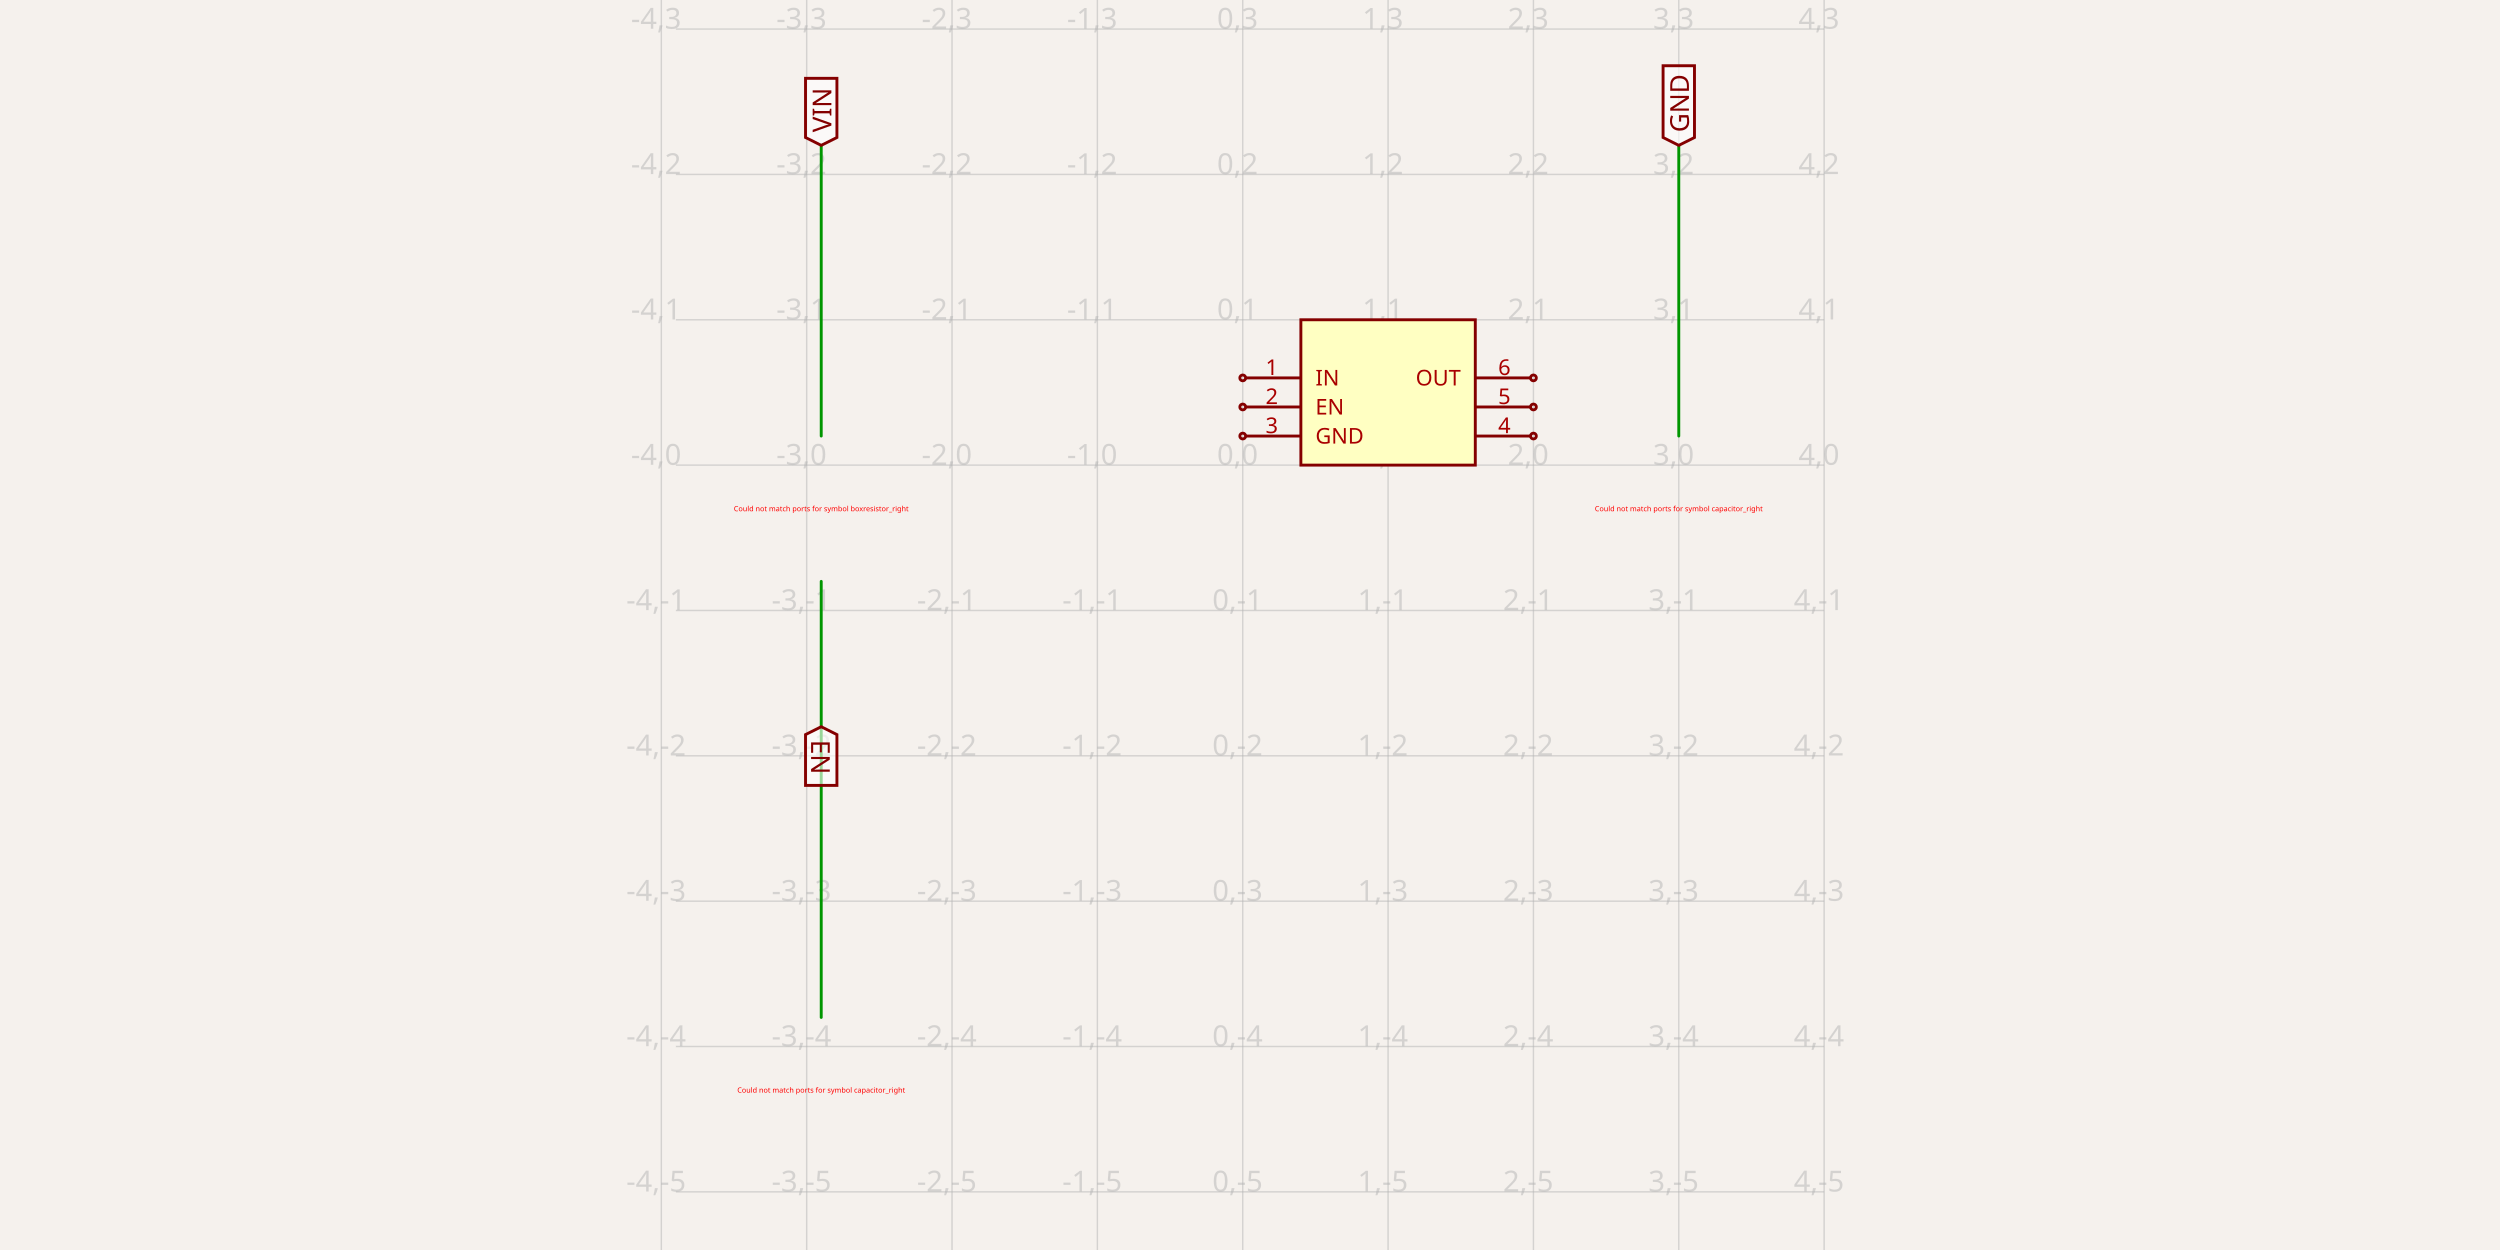
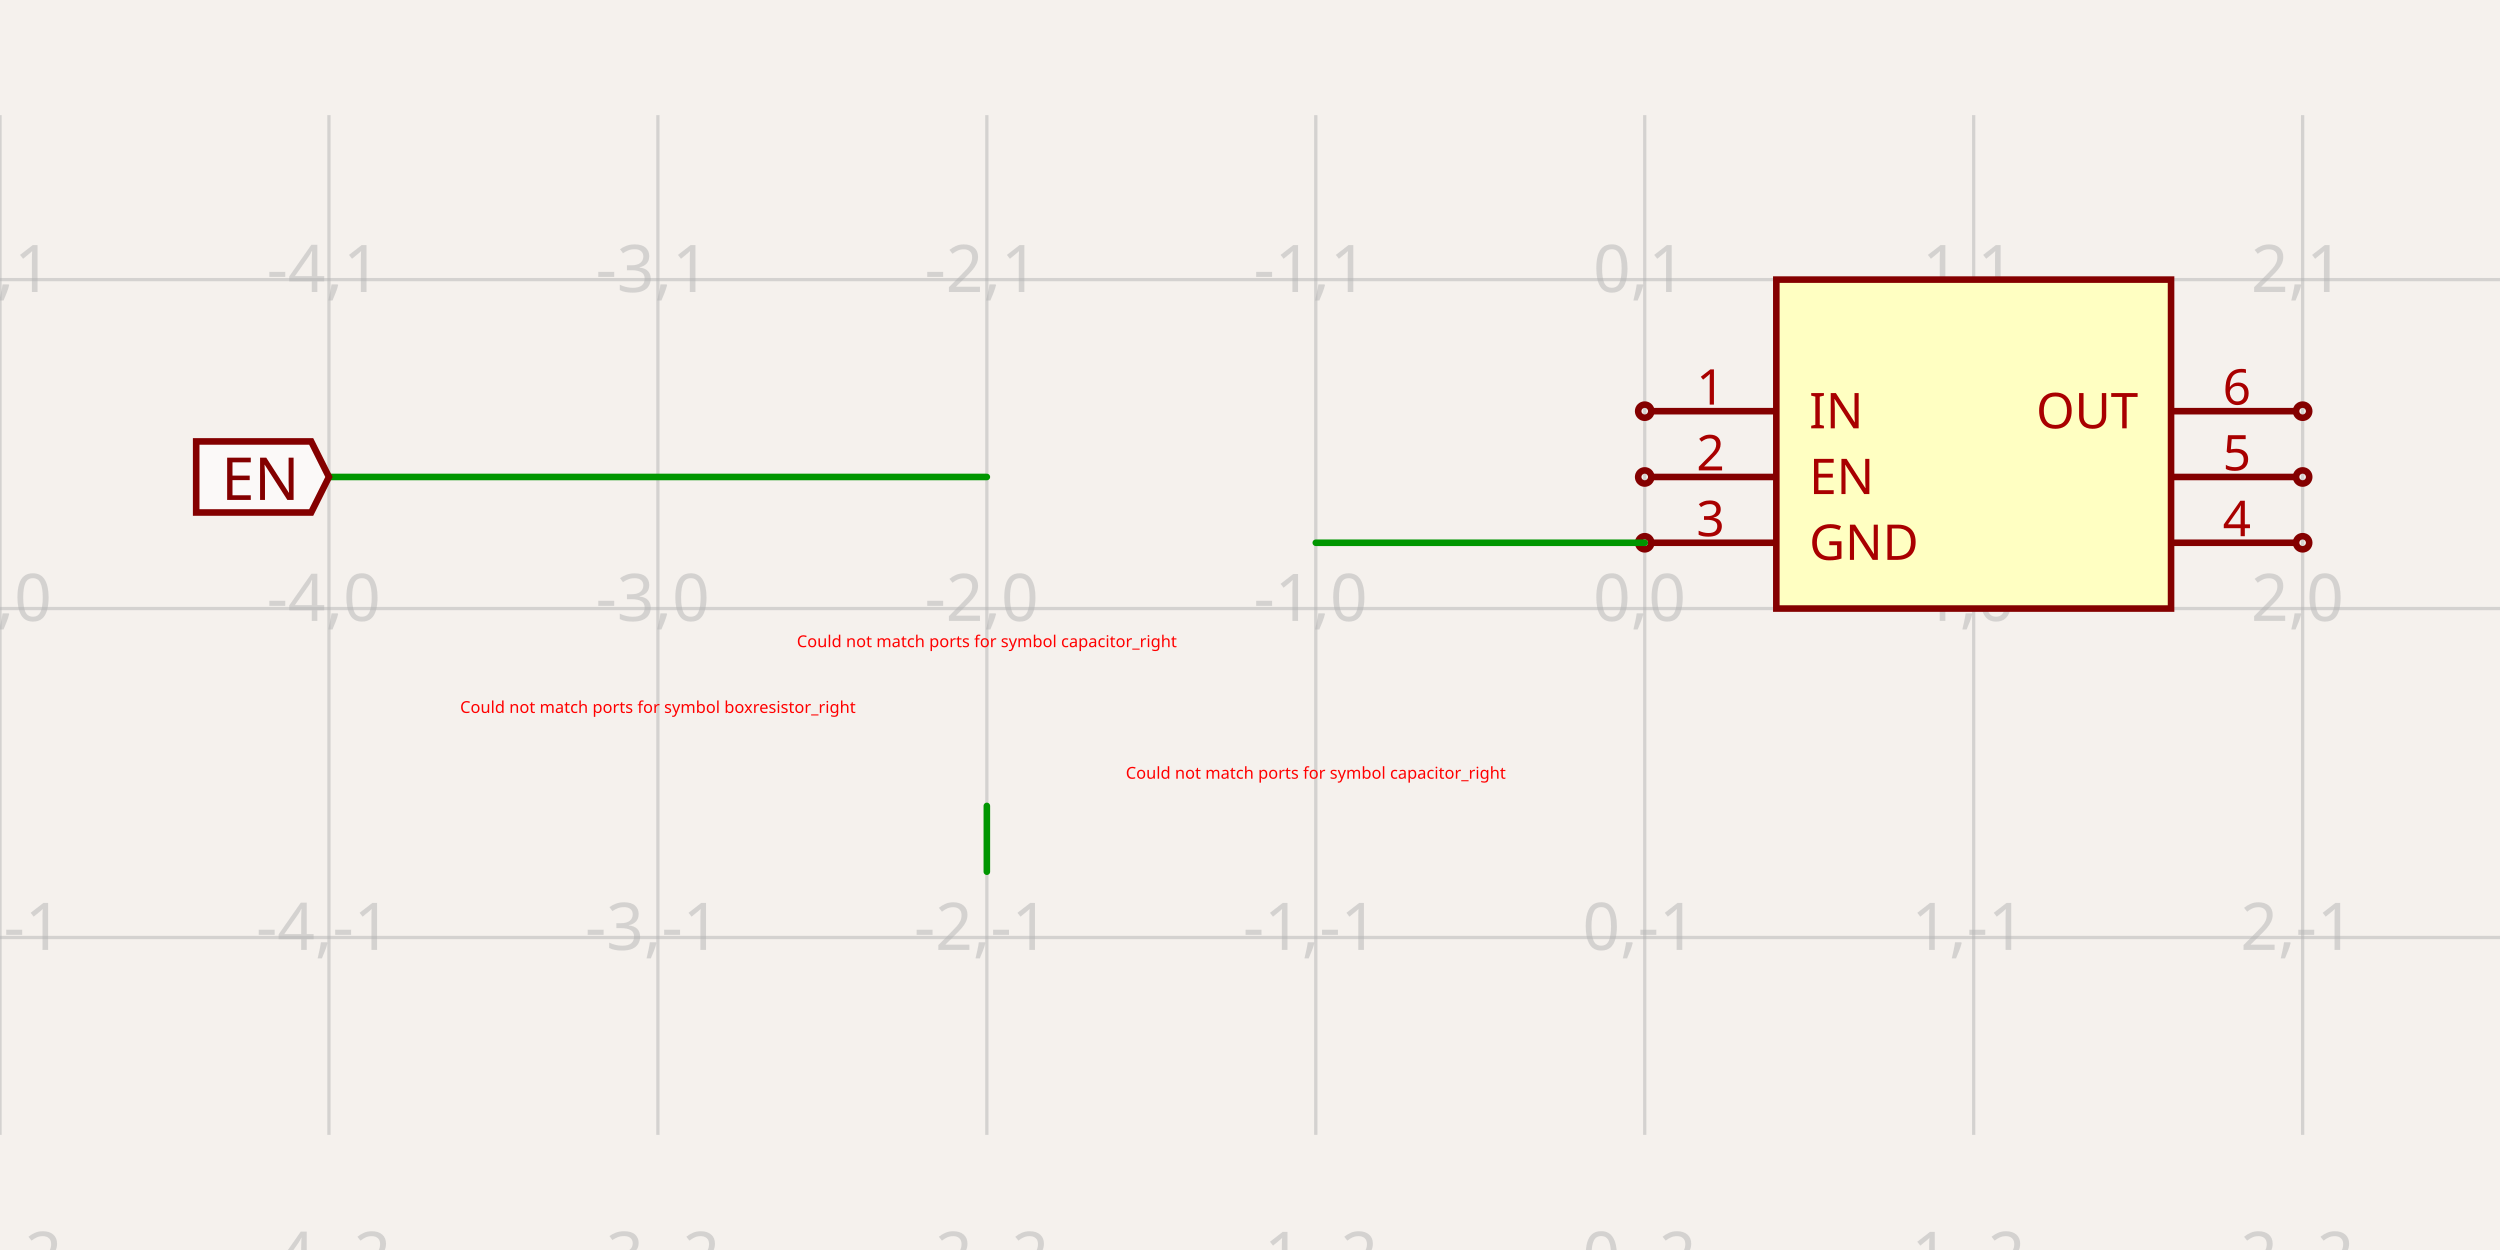
- <svg xmlns="http://www.w3.org/2000/svg" width="1200" height="600" style="background-color: rgb(245, 241, 237)" data-real-to-screen-transform="matrix(69.7674418605,0,0,-69.7674418605,596.511627907,223.2558139535)">
+ <svg xmlns="http://www.w3.org/2000/svg" width="1200" height="600" style="background-color: rgb(245, 241, 237)" data-real-to-screen-transform="matrix(157.8947368421,0,0,-157.8947368421,789.4736842105,292.1052631579)">
  <style>
              .boundary { fill: rgb(245, 241, 237); }
              .schematic-boundary { fill: none; stroke: #fff; }
              .component { fill: none; stroke: rgb(132, 0, 0); }
              .chip { fill: rgb(255, 255, 194); stroke: rgb(132, 0, 0); }
              .component-pin { fill: none; stroke: rgb(132, 0, 0); }
              .trace:hover {
                filter: invert(1);
              }
              .trace:hover .trace-crossing-outline {
                opacity: 0;
              }
              .text { font-family: sans-serif; fill: rgb(0, 150, 0); }
              .pin-number { fill: rgb(169, 0, 0); }
              .port-label { fill: rgb(0, 100, 100); }
              .component-name { fill: rgb(0, 100, 100); }
            </style>
  <rect class="boundary" x="0" y="0" width="1200" height="600" />
  <g class="grid">
-     <line x1="317.442" y1="600" x2="317.442" y2="-1.000159954855917e-10" stroke="rgb(181, 181, 181)" stroke-width="0.698" stroke-opacity="0.5" />
-     <line x1="387.209" y1="600" x2="387.209" y2="-1.000159954855917e-10" stroke="rgb(181, 181, 181)" stroke-width="0.698" stroke-opacity="0.5" />
-     <line x1="456.977" y1="600" x2="456.977" y2="-1.000159954855917e-10" stroke="rgb(181, 181, 181)" stroke-width="0.698" stroke-opacity="0.5" />
-     <line x1="526.744" y1="600" x2="526.744" y2="-1.000159954855917e-10" stroke="rgb(181, 181, 181)" stroke-width="0.698" stroke-opacity="0.5" />
-     <line x1="596.512" y1="600" x2="596.512" y2="-1.000159954855917e-10" stroke="rgb(181, 181, 181)" stroke-width="0.698" stroke-opacity="0.5" />
-     <line x1="666.279" y1="600" x2="666.279" y2="-1.000159954855917e-10" stroke="rgb(181, 181, 181)" stroke-width="0.698" stroke-opacity="0.5" />
-     <line x1="736.047" y1="600" x2="736.047" y2="-1.000159954855917e-10" stroke="rgb(181, 181, 181)" stroke-width="0.698" stroke-opacity="0.5" />
-     <line x1="805.814" y1="600" x2="805.814" y2="-1.000159954855917e-10" stroke="rgb(181, 181, 181)" stroke-width="0.698" stroke-opacity="0.5" />
-     <line x1="875.581" y1="600" x2="875.581" y2="-1.000159954855917e-10" stroke="rgb(181, 181, 181)" stroke-width="0.698" stroke-opacity="0.5" />
-     <line x1="324.419" y1="641.86" x2="875.581" y2="641.86" stroke="rgb(181, 181, 181)" stroke-width="0.698" stroke-opacity="0.5" />
-     <line x1="324.419" y1="572.093" x2="875.581" y2="572.093" stroke="rgb(181, 181, 181)" stroke-width="0.698" stroke-opacity="0.5" />
-     <line x1="324.419" y1="502.326" x2="875.581" y2="502.326" stroke="rgb(181, 181, 181)" stroke-width="0.698" stroke-opacity="0.5" />
-     <line x1="324.419" y1="432.558" x2="875.581" y2="432.558" stroke="rgb(181, 181, 181)" stroke-width="0.698" stroke-opacity="0.5" />
-     <line x1="324.419" y1="362.791" x2="875.581" y2="362.791" stroke="rgb(181, 181, 181)" stroke-width="0.698" stroke-opacity="0.5" />
-     <line x1="324.419" y1="293.023" x2="875.581" y2="293.023" stroke="rgb(181, 181, 181)" stroke-width="0.698" stroke-opacity="0.5" />
-     <line x1="324.419" y1="223.256" x2="875.581" y2="223.256" stroke="rgb(181, 181, 181)" stroke-width="0.698" stroke-opacity="0.5" />
-     <line x1="324.419" y1="153.488" x2="875.581" y2="153.488" stroke="rgb(181, 181, 181)" stroke-width="0.698" stroke-opacity="0.5" />
-     <line x1="324.419" y1="83.721" x2="875.581" y2="83.721" stroke="rgb(181, 181, 181)" stroke-width="0.698" stroke-opacity="0.5" />
-     <line x1="324.419" y1="13.953" x2="875.581" y2="13.953" stroke="rgb(181, 181, 181)" stroke-width="0.698" stroke-opacity="0.5" />
-     <line x1="324.419" y1="-55.814" x2="875.581" y2="-55.814" stroke="rgb(181, 181, 181)" stroke-width="0.698" stroke-opacity="0.5" />
-     <text x="314.942" y="636.86" fill="rgb(181, 181, 181)" font-size="13.953" fill-opacity="0.5" text-anchor="middle" dominant-baseline="middle" font-family="sans-serif">-4,-6</text>
-     <text x="314.942" y="567.093" fill="rgb(181, 181, 181)" font-size="13.953" fill-opacity="0.5" text-anchor="middle" dominant-baseline="middle" font-family="sans-serif">-4,-5</text>
-     <text x="314.942" y="497.326" fill="rgb(181, 181, 181)" font-size="13.953" fill-opacity="0.5" text-anchor="middle" dominant-baseline="middle" font-family="sans-serif">-4,-4</text>
-     <text x="314.942" y="427.558" fill="rgb(181, 181, 181)" font-size="13.953" fill-opacity="0.5" text-anchor="middle" dominant-baseline="middle" font-family="sans-serif">-4,-3</text>
-     <text x="314.942" y="357.791" fill="rgb(181, 181, 181)" font-size="13.953" fill-opacity="0.5" text-anchor="middle" dominant-baseline="middle" font-family="sans-serif">-4,-2</text>
-     <text x="314.942" y="288.023" fill="rgb(181, 181, 181)" font-size="13.953" fill-opacity="0.5" text-anchor="middle" dominant-baseline="middle" font-family="sans-serif">-4,-1</text>
-     <text x="314.942" y="218.256" fill="rgb(181, 181, 181)" font-size="13.953" fill-opacity="0.5" text-anchor="middle" dominant-baseline="middle" font-family="sans-serif">-4,0</text>
-     <text x="314.942" y="148.488" fill="rgb(181, 181, 181)" font-size="13.953" fill-opacity="0.5" text-anchor="middle" dominant-baseline="middle" font-family="sans-serif">-4,1</text>
-     <text x="314.942" y="78.721" fill="rgb(181, 181, 181)" font-size="13.953" fill-opacity="0.5" text-anchor="middle" dominant-baseline="middle" font-family="sans-serif">-4,2</text>
-     <text x="314.942" y="8.953" fill="rgb(181, 181, 181)" font-size="13.953" fill-opacity="0.5" text-anchor="middle" dominant-baseline="middle" font-family="sans-serif">-4,3</text>
-     <text x="314.942" y="-60.814" fill="rgb(181, 181, 181)" font-size="13.953" fill-opacity="0.5" text-anchor="middle" dominant-baseline="middle" font-family="sans-serif">-4,4</text>
-     <text x="384.709" y="636.86" fill="rgb(181, 181, 181)" font-size="13.953" fill-opacity="0.5" text-anchor="middle" dominant-baseline="middle" font-family="sans-serif">-3,-6</text>
-     <text x="384.709" y="567.093" fill="rgb(181, 181, 181)" font-size="13.953" fill-opacity="0.5" text-anchor="middle" dominant-baseline="middle" font-family="sans-serif">-3,-5</text>
-     <text x="384.709" y="497.326" fill="rgb(181, 181, 181)" font-size="13.953" fill-opacity="0.5" text-anchor="middle" dominant-baseline="middle" font-family="sans-serif">-3,-4</text>
-     <text x="384.709" y="427.558" fill="rgb(181, 181, 181)" font-size="13.953" fill-opacity="0.5" text-anchor="middle" dominant-baseline="middle" font-family="sans-serif">-3,-3</text>
-     <text x="384.709" y="357.791" fill="rgb(181, 181, 181)" font-size="13.953" fill-opacity="0.5" text-anchor="middle" dominant-baseline="middle" font-family="sans-serif">-3,-2</text>
-     <text x="384.709" y="288.023" fill="rgb(181, 181, 181)" font-size="13.953" fill-opacity="0.5" text-anchor="middle" dominant-baseline="middle" font-family="sans-serif">-3,-1</text>
-     <text x="384.709" y="218.256" fill="rgb(181, 181, 181)" font-size="13.953" fill-opacity="0.5" text-anchor="middle" dominant-baseline="middle" font-family="sans-serif">-3,0</text>
-     <text x="384.709" y="148.488" fill="rgb(181, 181, 181)" font-size="13.953" fill-opacity="0.5" text-anchor="middle" dominant-baseline="middle" font-family="sans-serif">-3,1</text>
-     <text x="384.709" y="78.721" fill="rgb(181, 181, 181)" font-size="13.953" fill-opacity="0.5" text-anchor="middle" dominant-baseline="middle" font-family="sans-serif">-3,2</text>
-     <text x="384.709" y="8.953" fill="rgb(181, 181, 181)" font-size="13.953" fill-opacity="0.5" text-anchor="middle" dominant-baseline="middle" font-family="sans-serif">-3,3</text>
-     <text x="384.709" y="-60.814" fill="rgb(181, 181, 181)" font-size="13.953" fill-opacity="0.5" text-anchor="middle" dominant-baseline="middle" font-family="sans-serif">-3,4</text>
-     <text x="454.477" y="636.86" fill="rgb(181, 181, 181)" font-size="13.953" fill-opacity="0.5" text-anchor="middle" dominant-baseline="middle" font-family="sans-serif">-2,-6</text>
-     <text x="454.477" y="567.093" fill="rgb(181, 181, 181)" font-size="13.953" fill-opacity="0.5" text-anchor="middle" dominant-baseline="middle" font-family="sans-serif">-2,-5</text>
-     <text x="454.477" y="497.326" fill="rgb(181, 181, 181)" font-size="13.953" fill-opacity="0.5" text-anchor="middle" dominant-baseline="middle" font-family="sans-serif">-2,-4</text>
-     <text x="454.477" y="427.558" fill="rgb(181, 181, 181)" font-size="13.953" fill-opacity="0.5" text-anchor="middle" dominant-baseline="middle" font-family="sans-serif">-2,-3</text>
-     <text x="454.477" y="357.791" fill="rgb(181, 181, 181)" font-size="13.953" fill-opacity="0.5" text-anchor="middle" dominant-baseline="middle" font-family="sans-serif">-2,-2</text>
-     <text x="454.477" y="288.023" fill="rgb(181, 181, 181)" font-size="13.953" fill-opacity="0.5" text-anchor="middle" dominant-baseline="middle" font-family="sans-serif">-2,-1</text>
-     <text x="454.477" y="218.256" fill="rgb(181, 181, 181)" font-size="13.953" fill-opacity="0.5" text-anchor="middle" dominant-baseline="middle" font-family="sans-serif">-2,0</text>
-     <text x="454.477" y="148.488" fill="rgb(181, 181, 181)" font-size="13.953" fill-opacity="0.5" text-anchor="middle" dominant-baseline="middle" font-family="sans-serif">-2,1</text>
-     <text x="454.477" y="78.721" fill="rgb(181, 181, 181)" font-size="13.953" fill-opacity="0.5" text-anchor="middle" dominant-baseline="middle" font-family="sans-serif">-2,2</text>
-     <text x="454.477" y="8.953" fill="rgb(181, 181, 181)" font-size="13.953" fill-opacity="0.5" text-anchor="middle" dominant-baseline="middle" font-family="sans-serif">-2,3</text>
-     <text x="454.477" y="-60.814" fill="rgb(181, 181, 181)" font-size="13.953" fill-opacity="0.5" text-anchor="middle" dominant-baseline="middle" font-family="sans-serif">-2,4</text>
-     <text x="524.244" y="636.86" fill="rgb(181, 181, 181)" font-size="13.953" fill-opacity="0.5" text-anchor="middle" dominant-baseline="middle" font-family="sans-serif">-1,-6</text>
-     <text x="524.244" y="567.093" fill="rgb(181, 181, 181)" font-size="13.953" fill-opacity="0.5" text-anchor="middle" dominant-baseline="middle" font-family="sans-serif">-1,-5</text>
-     <text x="524.244" y="497.326" fill="rgb(181, 181, 181)" font-size="13.953" fill-opacity="0.5" text-anchor="middle" dominant-baseline="middle" font-family="sans-serif">-1,-4</text>
-     <text x="524.244" y="427.558" fill="rgb(181, 181, 181)" font-size="13.953" fill-opacity="0.5" text-anchor="middle" dominant-baseline="middle" font-family="sans-serif">-1,-3</text>
-     <text x="524.244" y="357.791" fill="rgb(181, 181, 181)" font-size="13.953" fill-opacity="0.5" text-anchor="middle" dominant-baseline="middle" font-family="sans-serif">-1,-2</text>
-     <text x="524.244" y="288.023" fill="rgb(181, 181, 181)" font-size="13.953" fill-opacity="0.5" text-anchor="middle" dominant-baseline="middle" font-family="sans-serif">-1,-1</text>
-     <text x="524.244" y="218.256" fill="rgb(181, 181, 181)" font-size="13.953" fill-opacity="0.5" text-anchor="middle" dominant-baseline="middle" font-family="sans-serif">-1,0</text>
-     <text x="524.244" y="148.488" fill="rgb(181, 181, 181)" font-size="13.953" fill-opacity="0.5" text-anchor="middle" dominant-baseline="middle" font-family="sans-serif">-1,1</text>
-     <text x="524.244" y="78.721" fill="rgb(181, 181, 181)" font-size="13.953" fill-opacity="0.5" text-anchor="middle" dominant-baseline="middle" font-family="sans-serif">-1,2</text>
-     <text x="524.244" y="8.953" fill="rgb(181, 181, 181)" font-size="13.953" fill-opacity="0.5" text-anchor="middle" dominant-baseline="middle" font-family="sans-serif">-1,3</text>
-     <text x="524.244" y="-60.814" fill="rgb(181, 181, 181)" font-size="13.953" fill-opacity="0.5" text-anchor="middle" dominant-baseline="middle" font-family="sans-serif">-1,4</text>
-     <text x="594.012" y="636.86" fill="rgb(181, 181, 181)" font-size="13.953" fill-opacity="0.5" text-anchor="middle" dominant-baseline="middle" font-family="sans-serif">0,-6</text>
-     <text x="594.012" y="567.093" fill="rgb(181, 181, 181)" font-size="13.953" fill-opacity="0.5" text-anchor="middle" dominant-baseline="middle" font-family="sans-serif">0,-5</text>
-     <text x="594.012" y="497.326" fill="rgb(181, 181, 181)" font-size="13.953" fill-opacity="0.5" text-anchor="middle" dominant-baseline="middle" font-family="sans-serif">0,-4</text>
-     <text x="594.012" y="427.558" fill="rgb(181, 181, 181)" font-size="13.953" fill-opacity="0.5" text-anchor="middle" dominant-baseline="middle" font-family="sans-serif">0,-3</text>
-     <text x="594.012" y="357.791" fill="rgb(181, 181, 181)" font-size="13.953" fill-opacity="0.5" text-anchor="middle" dominant-baseline="middle" font-family="sans-serif">0,-2</text>
-     <text x="594.012" y="288.023" fill="rgb(181, 181, 181)" font-size="13.953" fill-opacity="0.5" text-anchor="middle" dominant-baseline="middle" font-family="sans-serif">0,-1</text>
-     <text x="594.012" y="218.256" fill="rgb(181, 181, 181)" font-size="13.953" fill-opacity="0.5" text-anchor="middle" dominant-baseline="middle" font-family="sans-serif">0,0</text>
-     <text x="594.012" y="148.488" fill="rgb(181, 181, 181)" font-size="13.953" fill-opacity="0.5" text-anchor="middle" dominant-baseline="middle" font-family="sans-serif">0,1</text>
-     <text x="594.012" y="78.721" fill="rgb(181, 181, 181)" font-size="13.953" fill-opacity="0.5" text-anchor="middle" dominant-baseline="middle" font-family="sans-serif">0,2</text>
-     <text x="594.012" y="8.953" fill="rgb(181, 181, 181)" font-size="13.953" fill-opacity="0.5" text-anchor="middle" dominant-baseline="middle" font-family="sans-serif">0,3</text>
-     <text x="594.012" y="-60.814" fill="rgb(181, 181, 181)" font-size="13.953" fill-opacity="0.5" text-anchor="middle" dominant-baseline="middle" font-family="sans-serif">0,4</text>
-     <text x="663.779" y="636.86" fill="rgb(181, 181, 181)" font-size="13.953" fill-opacity="0.5" text-anchor="middle" dominant-baseline="middle" font-family="sans-serif">1,-6</text>
-     <text x="663.779" y="567.093" fill="rgb(181, 181, 181)" font-size="13.953" fill-opacity="0.5" text-anchor="middle" dominant-baseline="middle" font-family="sans-serif">1,-5</text>
-     <text x="663.779" y="497.326" fill="rgb(181, 181, 181)" font-size="13.953" fill-opacity="0.5" text-anchor="middle" dominant-baseline="middle" font-family="sans-serif">1,-4</text>
-     <text x="663.779" y="427.558" fill="rgb(181, 181, 181)" font-size="13.953" fill-opacity="0.5" text-anchor="middle" dominant-baseline="middle" font-family="sans-serif">1,-3</text>
-     <text x="663.779" y="357.791" fill="rgb(181, 181, 181)" font-size="13.953" fill-opacity="0.5" text-anchor="middle" dominant-baseline="middle" font-family="sans-serif">1,-2</text>
-     <text x="663.779" y="288.023" fill="rgb(181, 181, 181)" font-size="13.953" fill-opacity="0.5" text-anchor="middle" dominant-baseline="middle" font-family="sans-serif">1,-1</text>
-     <text x="663.779" y="218.256" fill="rgb(181, 181, 181)" font-size="13.953" fill-opacity="0.5" text-anchor="middle" dominant-baseline="middle" font-family="sans-serif">1,0</text>
-     <text x="663.779" y="148.488" fill="rgb(181, 181, 181)" font-size="13.953" fill-opacity="0.5" text-anchor="middle" dominant-baseline="middle" font-family="sans-serif">1,1</text>
-     <text x="663.779" y="78.721" fill="rgb(181, 181, 181)" font-size="13.953" fill-opacity="0.5" text-anchor="middle" dominant-baseline="middle" font-family="sans-serif">1,2</text>
-     <text x="663.779" y="8.953" fill="rgb(181, 181, 181)" font-size="13.953" fill-opacity="0.5" text-anchor="middle" dominant-baseline="middle" font-family="sans-serif">1,3</text>
-     <text x="663.779" y="-60.814" fill="rgb(181, 181, 181)" font-size="13.953" fill-opacity="0.5" text-anchor="middle" dominant-baseline="middle" font-family="sans-serif">1,4</text>
-     <text x="733.547" y="636.86" fill="rgb(181, 181, 181)" font-size="13.953" fill-opacity="0.5" text-anchor="middle" dominant-baseline="middle" font-family="sans-serif">2,-6</text>
-     <text x="733.547" y="567.093" fill="rgb(181, 181, 181)" font-size="13.953" fill-opacity="0.5" text-anchor="middle" dominant-baseline="middle" font-family="sans-serif">2,-5</text>
-     <text x="733.547" y="497.326" fill="rgb(181, 181, 181)" font-size="13.953" fill-opacity="0.5" text-anchor="middle" dominant-baseline="middle" font-family="sans-serif">2,-4</text>
-     <text x="733.547" y="427.558" fill="rgb(181, 181, 181)" font-size="13.953" fill-opacity="0.5" text-anchor="middle" dominant-baseline="middle" font-family="sans-serif">2,-3</text>
-     <text x="733.547" y="357.791" fill="rgb(181, 181, 181)" font-size="13.953" fill-opacity="0.5" text-anchor="middle" dominant-baseline="middle" font-family="sans-serif">2,-2</text>
-     <text x="733.547" y="288.023" fill="rgb(181, 181, 181)" font-size="13.953" fill-opacity="0.5" text-anchor="middle" dominant-baseline="middle" font-family="sans-serif">2,-1</text>
-     <text x="733.547" y="218.256" fill="rgb(181, 181, 181)" font-size="13.953" fill-opacity="0.5" text-anchor="middle" dominant-baseline="middle" font-family="sans-serif">2,0</text>
-     <text x="733.547" y="148.488" fill="rgb(181, 181, 181)" font-size="13.953" fill-opacity="0.5" text-anchor="middle" dominant-baseline="middle" font-family="sans-serif">2,1</text>
-     <text x="733.547" y="78.721" fill="rgb(181, 181, 181)" font-size="13.953" fill-opacity="0.5" text-anchor="middle" dominant-baseline="middle" font-family="sans-serif">2,2</text>
-     <text x="733.547" y="8.953" fill="rgb(181, 181, 181)" font-size="13.953" fill-opacity="0.5" text-anchor="middle" dominant-baseline="middle" font-family="sans-serif">2,3</text>
-     <text x="733.547" y="-60.814" fill="rgb(181, 181, 181)" font-size="13.953" fill-opacity="0.5" text-anchor="middle" dominant-baseline="middle" font-family="sans-serif">2,4</text>
-     <text x="803.314" y="636.86" fill="rgb(181, 181, 181)" font-size="13.953" fill-opacity="0.5" text-anchor="middle" dominant-baseline="middle" font-family="sans-serif">3,-6</text>
-     <text x="803.314" y="567.093" fill="rgb(181, 181, 181)" font-size="13.953" fill-opacity="0.5" text-anchor="middle" dominant-baseline="middle" font-family="sans-serif">3,-5</text>
-     <text x="803.314" y="497.326" fill="rgb(181, 181, 181)" font-size="13.953" fill-opacity="0.5" text-anchor="middle" dominant-baseline="middle" font-family="sans-serif">3,-4</text>
-     <text x="803.314" y="427.558" fill="rgb(181, 181, 181)" font-size="13.953" fill-opacity="0.5" text-anchor="middle" dominant-baseline="middle" font-family="sans-serif">3,-3</text>
-     <text x="803.314" y="357.791" fill="rgb(181, 181, 181)" font-size="13.953" fill-opacity="0.5" text-anchor="middle" dominant-baseline="middle" font-family="sans-serif">3,-2</text>
-     <text x="803.314" y="288.023" fill="rgb(181, 181, 181)" font-size="13.953" fill-opacity="0.5" text-anchor="middle" dominant-baseline="middle" font-family="sans-serif">3,-1</text>
-     <text x="803.314" y="218.256" fill="rgb(181, 181, 181)" font-size="13.953" fill-opacity="0.5" text-anchor="middle" dominant-baseline="middle" font-family="sans-serif">3,0</text>
-     <text x="803.314" y="148.488" fill="rgb(181, 181, 181)" font-size="13.953" fill-opacity="0.5" text-anchor="middle" dominant-baseline="middle" font-family="sans-serif">3,1</text>
-     <text x="803.314" y="78.721" fill="rgb(181, 181, 181)" font-size="13.953" fill-opacity="0.5" text-anchor="middle" dominant-baseline="middle" font-family="sans-serif">3,2</text>
-     <text x="803.314" y="8.953" fill="rgb(181, 181, 181)" font-size="13.953" fill-opacity="0.5" text-anchor="middle" dominant-baseline="middle" font-family="sans-serif">3,3</text>
-     <text x="803.314" y="-60.814" fill="rgb(181, 181, 181)" font-size="13.953" fill-opacity="0.5" text-anchor="middle" dominant-baseline="middle" font-family="sans-serif">3,4</text>
-     <text x="873.081" y="636.86" fill="rgb(181, 181, 181)" font-size="13.953" fill-opacity="0.5" text-anchor="middle" dominant-baseline="middle" font-family="sans-serif">4,-6</text>
-     <text x="873.081" y="567.093" fill="rgb(181, 181, 181)" font-size="13.953" fill-opacity="0.5" text-anchor="middle" dominant-baseline="middle" font-family="sans-serif">4,-5</text>
-     <text x="873.081" y="497.326" fill="rgb(181, 181, 181)" font-size="13.953" fill-opacity="0.5" text-anchor="middle" dominant-baseline="middle" font-family="sans-serif">4,-4</text>
-     <text x="873.081" y="427.558" fill="rgb(181, 181, 181)" font-size="13.953" fill-opacity="0.5" text-anchor="middle" dominant-baseline="middle" font-family="sans-serif">4,-3</text>
-     <text x="873.081" y="357.791" fill="rgb(181, 181, 181)" font-size="13.953" fill-opacity="0.5" text-anchor="middle" dominant-baseline="middle" font-family="sans-serif">4,-2</text>
-     <text x="873.081" y="288.023" fill="rgb(181, 181, 181)" font-size="13.953" fill-opacity="0.5" text-anchor="middle" dominant-baseline="middle" font-family="sans-serif">4,-1</text>
-     <text x="873.081" y="218.256" fill="rgb(181, 181, 181)" font-size="13.953" fill-opacity="0.5" text-anchor="middle" dominant-baseline="middle" font-family="sans-serif">4,0</text>
-     <text x="873.081" y="148.488" fill="rgb(181, 181, 181)" font-size="13.953" fill-opacity="0.5" text-anchor="middle" dominant-baseline="middle" font-family="sans-serif">4,1</text>
-     <text x="873.081" y="78.721" fill="rgb(181, 181, 181)" font-size="13.953" fill-opacity="0.5" text-anchor="middle" dominant-baseline="middle" font-family="sans-serif">4,2</text>
-     <text x="873.081" y="8.953" fill="rgb(181, 181, 181)" font-size="13.953" fill-opacity="0.5" text-anchor="middle" dominant-baseline="middle" font-family="sans-serif">4,3</text>
-     <text x="873.081" y="-60.814" fill="rgb(181, 181, 181)" font-size="13.953" fill-opacity="0.5" text-anchor="middle" dominant-baseline="middle" font-family="sans-serif">4,4</text>
+     <line x1="0" y1="544.737" x2="0" y2="55.263" stroke="rgb(181, 181, 181)" stroke-width="1.579" stroke-opacity="0.5" />
+     <line x1="157.895" y1="544.737" x2="157.895" y2="55.263" stroke="rgb(181, 181, 181)" stroke-width="1.579" stroke-opacity="0.5" />
+     <line x1="315.789" y1="544.737" x2="315.789" y2="55.263" stroke="rgb(181, 181, 181)" stroke-width="1.579" stroke-opacity="0.5" />
+     <line x1="473.684" y1="544.737" x2="473.684" y2="55.263" stroke="rgb(181, 181, 181)" stroke-width="1.579" stroke-opacity="0.5" />
+     <line x1="631.579" y1="544.737" x2="631.579" y2="55.263" stroke="rgb(181, 181, 181)" stroke-width="1.579" stroke-opacity="0.5" />
+     <line x1="789.474" y1="544.737" x2="789.474" y2="55.263" stroke="rgb(181, 181, 181)" stroke-width="1.579" stroke-opacity="0.5" />
+     <line x1="947.368" y1="544.737" x2="947.368" y2="55.263" stroke="rgb(181, 181, 181)" stroke-width="1.579" stroke-opacity="0.5" />
+     <line x1="1105.263" y1="544.737" x2="1105.263" y2="55.263" stroke="rgb(181, 181, 181)" stroke-width="1.579" stroke-opacity="0.5" />
+     <line x1="1263.158" y1="544.737" x2="1263.158" y2="55.263" stroke="rgb(181, 181, 181)" stroke-width="1.579" stroke-opacity="0.5" />
+     <line x1="0" y1="607.895" x2="1200" y2="607.895" stroke="rgb(181, 181, 181)" stroke-width="1.579" stroke-opacity="0.5" />
+     <line x1="0" y1="450" x2="1200" y2="450" stroke="rgb(181, 181, 181)" stroke-width="1.579" stroke-opacity="0.5" />
+     <line x1="0" y1="292.105" x2="1200" y2="292.105" stroke="rgb(181, 181, 181)" stroke-width="1.579" stroke-opacity="0.5" />
+     <line x1="0" y1="134.211" x2="1200" y2="134.211" stroke="rgb(181, 181, 181)" stroke-width="1.579" stroke-opacity="0.5" />
+     <line x1="0" y1="-23.684" x2="1200" y2="-23.684" stroke="rgb(181, 181, 181)" stroke-width="1.579" stroke-opacity="0.5" />
+     <text x="-2.5" y="602.895" fill="rgb(181, 181, 181)" font-size="31.579" fill-opacity="0.5" text-anchor="middle" dominant-baseline="middle" font-family="sans-serif">-5,-2</text>
+     <text x="-2.5" y="445" fill="rgb(181, 181, 181)" font-size="31.579" fill-opacity="0.5" text-anchor="middle" dominant-baseline="middle" font-family="sans-serif">-5,-1</text>
+     <text x="-2.5" y="287.105" fill="rgb(181, 181, 181)" font-size="31.579" fill-opacity="0.5" text-anchor="middle" dominant-baseline="middle" font-family="sans-serif">-5,0</text>
+     <text x="-2.5" y="129.211" fill="rgb(181, 181, 181)" font-size="31.579" fill-opacity="0.5" text-anchor="middle" dominant-baseline="middle" font-family="sans-serif">-5,1</text>
+     <text x="-2.5" y="-28.684" fill="rgb(181, 181, 181)" font-size="31.579" fill-opacity="0.5" text-anchor="middle" dominant-baseline="middle" font-family="sans-serif">-5,2</text>
+     <text x="155.395" y="602.895" fill="rgb(181, 181, 181)" font-size="31.579" fill-opacity="0.5" text-anchor="middle" dominant-baseline="middle" font-family="sans-serif">-4,-2</text>
+     <text x="155.395" y="445" fill="rgb(181, 181, 181)" font-size="31.579" fill-opacity="0.5" text-anchor="middle" dominant-baseline="middle" font-family="sans-serif">-4,-1</text>
+     <text x="155.395" y="287.105" fill="rgb(181, 181, 181)" font-size="31.579" fill-opacity="0.5" text-anchor="middle" dominant-baseline="middle" font-family="sans-serif">-4,0</text>
+     <text x="155.395" y="129.211" fill="rgb(181, 181, 181)" font-size="31.579" fill-opacity="0.5" text-anchor="middle" dominant-baseline="middle" font-family="sans-serif">-4,1</text>
+     <text x="155.395" y="-28.684" fill="rgb(181, 181, 181)" font-size="31.579" fill-opacity="0.5" text-anchor="middle" dominant-baseline="middle" font-family="sans-serif">-4,2</text>
+     <text x="313.289" y="602.895" fill="rgb(181, 181, 181)" font-size="31.579" fill-opacity="0.5" text-anchor="middle" dominant-baseline="middle" font-family="sans-serif">-3,-2</text>
+     <text x="313.289" y="445" fill="rgb(181, 181, 181)" font-size="31.579" fill-opacity="0.5" text-anchor="middle" dominant-baseline="middle" font-family="sans-serif">-3,-1</text>
+     <text x="313.289" y="287.105" fill="rgb(181, 181, 181)" font-size="31.579" fill-opacity="0.5" text-anchor="middle" dominant-baseline="middle" font-family="sans-serif">-3,0</text>
+     <text x="313.289" y="129.211" fill="rgb(181, 181, 181)" font-size="31.579" fill-opacity="0.5" text-anchor="middle" dominant-baseline="middle" font-family="sans-serif">-3,1</text>
+     <text x="313.289" y="-28.684" fill="rgb(181, 181, 181)" font-size="31.579" fill-opacity="0.5" text-anchor="middle" dominant-baseline="middle" font-family="sans-serif">-3,2</text>
+     <text x="471.184" y="602.895" fill="rgb(181, 181, 181)" font-size="31.579" fill-opacity="0.5" text-anchor="middle" dominant-baseline="middle" font-family="sans-serif">-2,-2</text>
+     <text x="471.184" y="445" fill="rgb(181, 181, 181)" font-size="31.579" fill-opacity="0.5" text-anchor="middle" dominant-baseline="middle" font-family="sans-serif">-2,-1</text>
+     <text x="471.184" y="287.105" fill="rgb(181, 181, 181)" font-size="31.579" fill-opacity="0.5" text-anchor="middle" dominant-baseline="middle" font-family="sans-serif">-2,0</text>
+     <text x="471.184" y="129.211" fill="rgb(181, 181, 181)" font-size="31.579" fill-opacity="0.5" text-anchor="middle" dominant-baseline="middle" font-family="sans-serif">-2,1</text>
+     <text x="471.184" y="-28.684" fill="rgb(181, 181, 181)" font-size="31.579" fill-opacity="0.5" text-anchor="middle" dominant-baseline="middle" font-family="sans-serif">-2,2</text>
+     <text x="629.079" y="602.895" fill="rgb(181, 181, 181)" font-size="31.579" fill-opacity="0.5" text-anchor="middle" dominant-baseline="middle" font-family="sans-serif">-1,-2</text>
+     <text x="629.079" y="445" fill="rgb(181, 181, 181)" font-size="31.579" fill-opacity="0.5" text-anchor="middle" dominant-baseline="middle" font-family="sans-serif">-1,-1</text>
+     <text x="629.079" y="287.105" fill="rgb(181, 181, 181)" font-size="31.579" fill-opacity="0.5" text-anchor="middle" dominant-baseline="middle" font-family="sans-serif">-1,0</text>
+     <text x="629.079" y="129.211" fill="rgb(181, 181, 181)" font-size="31.579" fill-opacity="0.5" text-anchor="middle" dominant-baseline="middle" font-family="sans-serif">-1,1</text>
+     <text x="629.079" y="-28.684" fill="rgb(181, 181, 181)" font-size="31.579" fill-opacity="0.5" text-anchor="middle" dominant-baseline="middle" font-family="sans-serif">-1,2</text>
+     <text x="786.974" y="602.895" fill="rgb(181, 181, 181)" font-size="31.579" fill-opacity="0.5" text-anchor="middle" dominant-baseline="middle" font-family="sans-serif">0,-2</text>
+     <text x="786.974" y="445" fill="rgb(181, 181, 181)" font-size="31.579" fill-opacity="0.5" text-anchor="middle" dominant-baseline="middle" font-family="sans-serif">0,-1</text>
+     <text x="786.974" y="287.105" fill="rgb(181, 181, 181)" font-size="31.579" fill-opacity="0.5" text-anchor="middle" dominant-baseline="middle" font-family="sans-serif">0,0</text>
+     <text x="786.974" y="129.211" fill="rgb(181, 181, 181)" font-size="31.579" fill-opacity="0.5" text-anchor="middle" dominant-baseline="middle" font-family="sans-serif">0,1</text>
+     <text x="786.974" y="-28.684" fill="rgb(181, 181, 181)" font-size="31.579" fill-opacity="0.5" text-anchor="middle" dominant-baseline="middle" font-family="sans-serif">0,2</text>
+     <text x="944.868" y="602.895" fill="rgb(181, 181, 181)" font-size="31.579" fill-opacity="0.5" text-anchor="middle" dominant-baseline="middle" font-family="sans-serif">1,-2</text>
+     <text x="944.868" y="445" fill="rgb(181, 181, 181)" font-size="31.579" fill-opacity="0.5" text-anchor="middle" dominant-baseline="middle" font-family="sans-serif">1,-1</text>
+     <text x="944.868" y="287.105" fill="rgb(181, 181, 181)" font-size="31.579" fill-opacity="0.5" text-anchor="middle" dominant-baseline="middle" font-family="sans-serif">1,0</text>
+     <text x="944.868" y="129.211" fill="rgb(181, 181, 181)" font-size="31.579" fill-opacity="0.5" text-anchor="middle" dominant-baseline="middle" font-family="sans-serif">1,1</text>
+     <text x="944.868" y="-28.684" fill="rgb(181, 181, 181)" font-size="31.579" fill-opacity="0.5" text-anchor="middle" dominant-baseline="middle" font-family="sans-serif">1,2</text>
+     <text x="1102.763" y="602.895" fill="rgb(181, 181, 181)" font-size="31.579" fill-opacity="0.5" text-anchor="middle" dominant-baseline="middle" font-family="sans-serif">2,-2</text>
+     <text x="1102.763" y="445" fill="rgb(181, 181, 181)" font-size="31.579" fill-opacity="0.5" text-anchor="middle" dominant-baseline="middle" font-family="sans-serif">2,-1</text>
+     <text x="1102.763" y="287.105" fill="rgb(181, 181, 181)" font-size="31.579" fill-opacity="0.5" text-anchor="middle" dominant-baseline="middle" font-family="sans-serif">2,0</text>
+     <text x="1102.763" y="129.211" fill="rgb(181, 181, 181)" font-size="31.579" fill-opacity="0.5" text-anchor="middle" dominant-baseline="middle" font-family="sans-serif">2,1</text>
+     <text x="1102.763" y="-28.684" fill="rgb(181, 181, 181)" font-size="31.579" fill-opacity="0.5" text-anchor="middle" dominant-baseline="middle" font-family="sans-serif">2,2</text>
+     <text x="1260.658" y="602.895" fill="rgb(181, 181, 181)" font-size="31.579" fill-opacity="0.5" text-anchor="middle" dominant-baseline="middle" font-family="sans-serif">3,-2</text>
+     <text x="1260.658" y="445" fill="rgb(181, 181, 181)" font-size="31.579" fill-opacity="0.5" text-anchor="middle" dominant-baseline="middle" font-family="sans-serif">3,-1</text>
+     <text x="1260.658" y="287.105" fill="rgb(181, 181, 181)" font-size="31.579" fill-opacity="0.5" text-anchor="middle" dominant-baseline="middle" font-family="sans-serif">3,0</text>
+     <text x="1260.658" y="129.211" fill="rgb(181, 181, 181)" font-size="31.579" fill-opacity="0.5" text-anchor="middle" dominant-baseline="middle" font-family="sans-serif">3,1</text>
+     <text x="1260.658" y="-28.684" fill="rgb(181, 181, 181)" font-size="31.579" fill-opacity="0.5" text-anchor="middle" dominant-baseline="middle" font-family="sans-serif">3,2</text>
  </g>
  <g data-circuit-json-type="schematic_component" data-schematic-component-id="schematic_component_0">
-     <rect class="component chip" x="624.419" y="153.488" width="83.721" height="69.767" stroke-width="1.395px" fill="rgb(255, 255, 194)" stroke="rgb(132, 0, 0)" />
-     <rect class="component-overlay" x="624.419" y="153.488" width="83.721" height="69.767" fill="transparent" />
-     <line class="component-pin" x1="597.907" y1="181.395" x2="624.419" y2="181.395" stroke-width="1.395px" />
-     <circle class="component-pin" cx="596.512" cy="181.395" r="1.395" stroke-width="1.395px" />
-     <text class="pin-number" x="610.465" y="180" style="font-family: sans-serif;" fill="rgb(169, 0, 0)" text-anchor="middle" dominant-baseline="auto" font-size="10.465px" transform="">1</text>
-     <text class="pin-number" x="631.395" y="181.395" style="font-family: sans-serif;" fill="rgb(169, 0, 0)" text-anchor="start" dominant-baseline="middle" font-size="10.465px" transform="">IN</text>
-     <line class="component-pin" x1="597.907" y1="195.349" x2="624.419" y2="195.349" stroke-width="1.395px" />
-     <circle class="component-pin" cx="596.512" cy="195.349" r="1.395" stroke-width="1.395px" />
-     <text class="pin-number" x="610.465" y="193.953" style="font-family: sans-serif;" fill="rgb(169, 0, 0)" text-anchor="middle" dominant-baseline="auto" font-size="10.465px" transform="">2</text>
-     <text class="pin-number" x="631.395" y="195.349" style="font-family: sans-serif;" fill="rgb(169, 0, 0)" text-anchor="start" dominant-baseline="middle" font-size="10.465px" transform="">EN</text>
-     <line class="component-pin" x1="597.907" y1="209.302" x2="624.419" y2="209.302" stroke-width="1.395px" />
-     <circle class="component-pin" cx="596.512" cy="209.302" r="1.395" stroke-width="1.395px" />
-     <text class="pin-number" x="610.465" y="207.907" style="font-family: sans-serif;" fill="rgb(169, 0, 0)" text-anchor="middle" dominant-baseline="auto" font-size="10.465px" transform="">3</text>
-     <text class="pin-number" x="631.395" y="209.302" style="font-family: sans-serif;" fill="rgb(169, 0, 0)" text-anchor="start" dominant-baseline="middle" font-size="10.465px" transform="">GND</text>
-     <line class="component-pin" x1="734.651" y1="181.395" x2="708.14" y2="181.395" stroke-width="1.395px" />
-     <circle class="component-pin" cx="736.047" cy="181.395" r="1.395" stroke-width="1.395px" />
-     <text class="pin-number" x="722.093" y="180" style="font-family: sans-serif;" fill="rgb(169, 0, 0)" text-anchor="middle" dominant-baseline="auto" font-size="10.465px" transform="">6</text>
-     <text class="pin-number" x="701.163" y="181.395" style="font-family: sans-serif;" fill="rgb(169, 0, 0)" text-anchor="end" dominant-baseline="middle" font-size="10.465px" transform="">OUT</text>
-     <line class="component-pin" x1="734.651" y1="209.302" x2="708.14" y2="209.302" stroke-width="1.395px" />
-     <circle class="component-pin" cx="736.047" cy="209.302" r="1.395" stroke-width="1.395px" />
-     <text class="pin-number" x="722.093" y="207.907" style="font-family: sans-serif;" fill="rgb(169, 0, 0)" text-anchor="middle" dominant-baseline="auto" font-size="10.465px" transform="">4</text>
-     <line class="component-pin" x1="734.651" y1="195.349" x2="708.14" y2="195.349" stroke-width="1.395px" />
-     <circle class="component-pin" cx="736.047" cy="195.349" r="1.395" stroke-width="1.395px" />
-     <text class="pin-number" x="722.093" y="193.953" style="font-family: sans-serif;" fill="rgb(169, 0, 0)" text-anchor="middle" dominant-baseline="auto" font-size="10.465px" transform="">5</text>
+     <rect class="component chip" x="852.632" y="134.211" width="189.474" height="157.895" stroke-width="3.158px" fill="rgb(255, 255, 194)" stroke="rgb(132, 0, 0)" />
+     <rect class="component-overlay" x="852.632" y="134.211" width="189.474" height="157.895" fill="transparent" />
+     <line class="component-pin" x1="792.632" y1="197.368" x2="852.632" y2="197.368" stroke-width="3.158px" />
+     <circle class="component-pin" cx="789.474" cy="197.368" r="3.158" stroke-width="3.158px" />
+     <text class="pin-number" x="821.053" y="194.211" style="font-family: sans-serif;" fill="rgb(169, 0, 0)" text-anchor="middle" dominant-baseline="auto" font-size="23.684px" transform="">1</text>
+     <text class="pin-number" x="868.421" y="197.368" style="font-family: sans-serif;" fill="rgb(169, 0, 0)" text-anchor="start" dominant-baseline="middle" font-size="23.684px" transform="">IN</text>
+     <line class="component-pin" x1="792.632" y1="228.947" x2="852.632" y2="228.947" stroke-width="3.158px" />
+     <circle class="component-pin" cx="789.474" cy="228.947" r="3.158" stroke-width="3.158px" />
+     <text class="pin-number" x="821.053" y="225.789" style="font-family: sans-serif;" fill="rgb(169, 0, 0)" text-anchor="middle" dominant-baseline="auto" font-size="23.684px" transform="">2</text>
+     <text class="pin-number" x="868.421" y="228.947" style="font-family: sans-serif;" fill="rgb(169, 0, 0)" text-anchor="start" dominant-baseline="middle" font-size="23.684px" transform="">EN</text>
+     <line class="component-pin" x1="792.632" y1="260.526" x2="852.632" y2="260.526" stroke-width="3.158px" />
+     <circle class="component-pin" cx="789.474" cy="260.526" r="3.158" stroke-width="3.158px" />
+     <text class="pin-number" x="821.053" y="257.368" style="font-family: sans-serif;" fill="rgb(169, 0, 0)" text-anchor="middle" dominant-baseline="auto" font-size="23.684px" transform="">3</text>
+     <text class="pin-number" x="868.421" y="260.526" style="font-family: sans-serif;" fill="rgb(169, 0, 0)" text-anchor="start" dominant-baseline="middle" font-size="23.684px" transform="">GND</text>
+     <line class="component-pin" x1="1102.105" y1="197.368" x2="1042.105" y2="197.368" stroke-width="3.158px" />
+     <circle class="component-pin" cx="1105.263" cy="197.368" r="3.158" stroke-width="3.158px" />
+     <text class="pin-number" x="1073.684" y="194.211" style="font-family: sans-serif;" fill="rgb(169, 0, 0)" text-anchor="middle" dominant-baseline="auto" font-size="23.684px" transform="">6</text>
+     <text class="pin-number" x="1026.316" y="197.368" style="font-family: sans-serif;" fill="rgb(169, 0, 0)" text-anchor="end" dominant-baseline="middle" font-size="23.684px" transform="">OUT</text>
+     <line class="component-pin" x1="1102.105" y1="260.526" x2="1042.105" y2="260.526" stroke-width="3.158px" />
+     <circle class="component-pin" cx="1105.263" cy="260.526" r="3.158" stroke-width="3.158px" />
+     <text class="pin-number" x="1073.684" y="257.368" style="font-family: sans-serif;" fill="rgb(169, 0, 0)" text-anchor="middle" dominant-baseline="auto" font-size="23.684px" transform="">4</text>
+     <line class="component-pin" x1="1102.105" y1="228.947" x2="1042.105" y2="228.947" stroke-width="3.158px" />
+     <circle class="component-pin" cx="1105.263" cy="228.947" r="3.158" stroke-width="3.158px" />
+     <text class="pin-number" x="1073.684" y="225.789" style="font-family: sans-serif;" fill="rgb(169, 0, 0)" text-anchor="middle" dominant-baseline="auto" font-size="23.684px" transform="">5</text>
  </g>
  <g data-circuit-json-type="schematic_component" data-schematic-component-id="schematic_component_1">
-     <text x="394.186" y="244.186" fill="red" text-anchor="middle" dominant-baseline="middle" font-family="sans-serif" font-size="3.488px">Could not match ports for symbol boxresistor_right</text>
+     <text x="315.789" y="339.474" fill="red" text-anchor="middle" dominant-baseline="middle" font-family="sans-serif" font-size="7.895px">Could not match ports for symbol boxresistor_right</text>
  </g>
  <g data-circuit-json-type="schematic_component" data-schematic-component-id="schematic_component_2">
-     <text x="805.814" y="244.186" fill="red" text-anchor="middle" dominant-baseline="middle" font-family="sans-serif" font-size="3.488px">Could not match ports for symbol capacitor_right</text>
+     <text x="473.684" y="307.895" fill="red" text-anchor="middle" dominant-baseline="middle" font-family="sans-serif" font-size="7.895px">Could not match ports for symbol capacitor_right</text>
  </g>
  <g data-circuit-json-type="schematic_component" data-schematic-component-id="schematic_component_3">
-     <text x="394.186" y="523.256" fill="red" text-anchor="middle" dominant-baseline="middle" font-family="sans-serif" font-size="3.488px">Could not match ports for symbol capacitor_right</text>
+     <text x="631.579" y="371.053" fill="red" text-anchor="middle" dominant-baseline="middle" font-family="sans-serif" font-size="7.895px">Could not match ports for symbol capacitor_right</text>
  </g>
  <g class="trace" data-circuit-json-type="schematic_trace" data-schematic-trace-id="asd">
-     <path d="M 394.186 279.07 L 394.186 348.837" class="trace-invisible-hover-outline" stroke="rgb(0, 150, 0)" fill="none" stroke-width="11.163px" stroke-linecap="round" opacity="0" stroke-linejoin="round" />
-     <path d="M 394.186 279.07 L 394.186 348.837" stroke="rgb(0, 150, 0)" fill="none" stroke-width="1.395px" stroke-linecap="round" stroke-linejoin="round" />
+     <path d="M 473.684 386.842 L 473.684 418.421" class="trace-invisible-hover-outline" stroke="rgb(0, 150, 0)" fill="none" stroke-width="25.263px" stroke-linecap="round" opacity="0" stroke-linejoin="round" />
+     <path d="M 473.684 386.842 L 473.684 418.421" stroke="rgb(0, 150, 0)" fill="none" stroke-width="3.158px" stroke-linecap="round" stroke-linejoin="round" />
  </g>
  <g class="trace" data-circuit-json-type="schematic_trace" data-schematic-trace-id="asd">
-     <path d="M 394.186 348.837 L 394.186 488.372" class="trace-invisible-hover-outline" stroke="rgb(0, 150, 0)" fill="none" stroke-width="11.163px" stroke-linecap="round" opacity="0" stroke-linejoin="round" />
-     <path d="M 394.186 348.837 L 394.186 488.372" stroke="rgb(0, 150, 0)" fill="none" stroke-width="1.395px" stroke-linecap="round" stroke-linejoin="round" />
+     <path d="M 789.474 260.526 L 631.579 260.526" class="trace-invisible-hover-outline" stroke="rgb(0, 150, 0)" fill="none" stroke-width="25.263px" stroke-linecap="round" opacity="0" stroke-linejoin="round" />
+     <path d="M 789.474 260.526 L 631.579 260.526" stroke="rgb(0, 150, 0)" fill="none" stroke-width="3.158px" stroke-linecap="round" stroke-linejoin="round" />
  </g>
  <g class="trace" data-circuit-json-type="schematic_trace" data-schematic-trace-id="asd">
-     <path d="M 394.186 209.302 L 394.186 69.767" class="trace-invisible-hover-outline" stroke="rgb(0, 150, 0)" fill="none" stroke-width="11.163px" stroke-linecap="round" opacity="0" stroke-linejoin="round" />
-     <path d="M 394.186 209.302 L 394.186 69.767" stroke="rgb(0, 150, 0)" fill="none" stroke-width="1.395px" stroke-linecap="round" stroke-linejoin="round" />
+     <path d="M 473.684 228.947 L 157.895 228.947" class="trace-invisible-hover-outline" stroke="rgb(0, 150, 0)" fill="none" stroke-width="25.263px" stroke-linecap="round" opacity="0" stroke-linejoin="round" />
+     <path d="M 473.684 228.947 L 157.895 228.947" stroke="rgb(0, 150, 0)" fill="none" stroke-width="3.158px" stroke-linecap="round" stroke-linejoin="round" />
  </g>
-   <g class="trace" data-circuit-json-type="schematic_trace" data-schematic-trace-id="asd">
-     <path d="M 805.814 209.302 L 805.814 69.767" class="trace-invisible-hover-outline" stroke="rgb(0, 150, 0)" fill="none" stroke-width="11.163px" stroke-linecap="round" opacity="0" stroke-linejoin="round" />
-     <path d="M 805.814 209.302 L 805.814 69.767" stroke="rgb(0, 150, 0)" fill="none" stroke-width="1.395px" stroke-linecap="round" stroke-linejoin="round" />
-   </g>
-   <path class="net-label" d="     M 394.186,348.837     L 401.721,352.605     L 401.721,376.995     L 386.651,376.995     L 386.651,352.605     Z   " fill="rgba(255, 255, 255, 0.6)" stroke="rgb(132, 0, 0)" stroke-width="1.395px" />
-   <text class="net-label-text" x="394.186" y="355.116" fill="rgb(132, 0, 0)" text-anchor="start" dominant-baseline="central" font-family="sans-serif" font-variant-numeric="tabular-nums" font-size="12.558px" transform="rotate(90 394.186 355.1163)">EN</text>
-   <path class="net-label" d="     M 394.186,69.767     L 386.651,66     L 386.651,37.6     L 401.721,37.6     L 401.721,66     Z   " fill="rgba(255, 255, 255, 0.6)" stroke="rgb(132, 0, 0)" stroke-width="1.395px" />
-   <text class="net-label-text" x="394.186" y="63.488" fill="rgb(132, 0, 0)" text-anchor="start" dominant-baseline="central" font-family="sans-serif" font-variant-numeric="tabular-nums" font-size="12.558px" transform="rotate(-90 394.186 63.48837)">VIN</text>
-   <path class="net-label" d="     M 805.814,69.767     L 798.279,66     L 798.279,31.553     L 813.349,31.553     L 813.349,66     Z   " fill="rgba(255, 255, 255, 0.6)" stroke="rgb(132, 0, 0)" stroke-width="1.395px" />
-   <text class="net-label-text" x="805.814" y="63.488" fill="rgb(132, 0, 0)" text-anchor="start" dominant-baseline="central" font-family="sans-serif" font-variant-numeric="tabular-nums" font-size="12.558px" transform="rotate(-90 805.814 63.48837)">GND</text>
+   <path class="net-label" d="     M 157.895,228.947     L 149.368,246     L 94.168,246     L 94.168,211.895     L 149.368,211.895     Z   " fill="rgba(255, 255, 255, 0.6)" stroke="rgb(132, 0, 0)" stroke-width="3.158px" />
+   <text class="net-label-text" x="143.684" y="228.947" fill="rgb(132, 0, 0)" text-anchor="end" dominant-baseline="central" font-family="sans-serif" font-variant-numeric="tabular-nums" font-size="28.421px" transform="">EN</text>
</svg>
